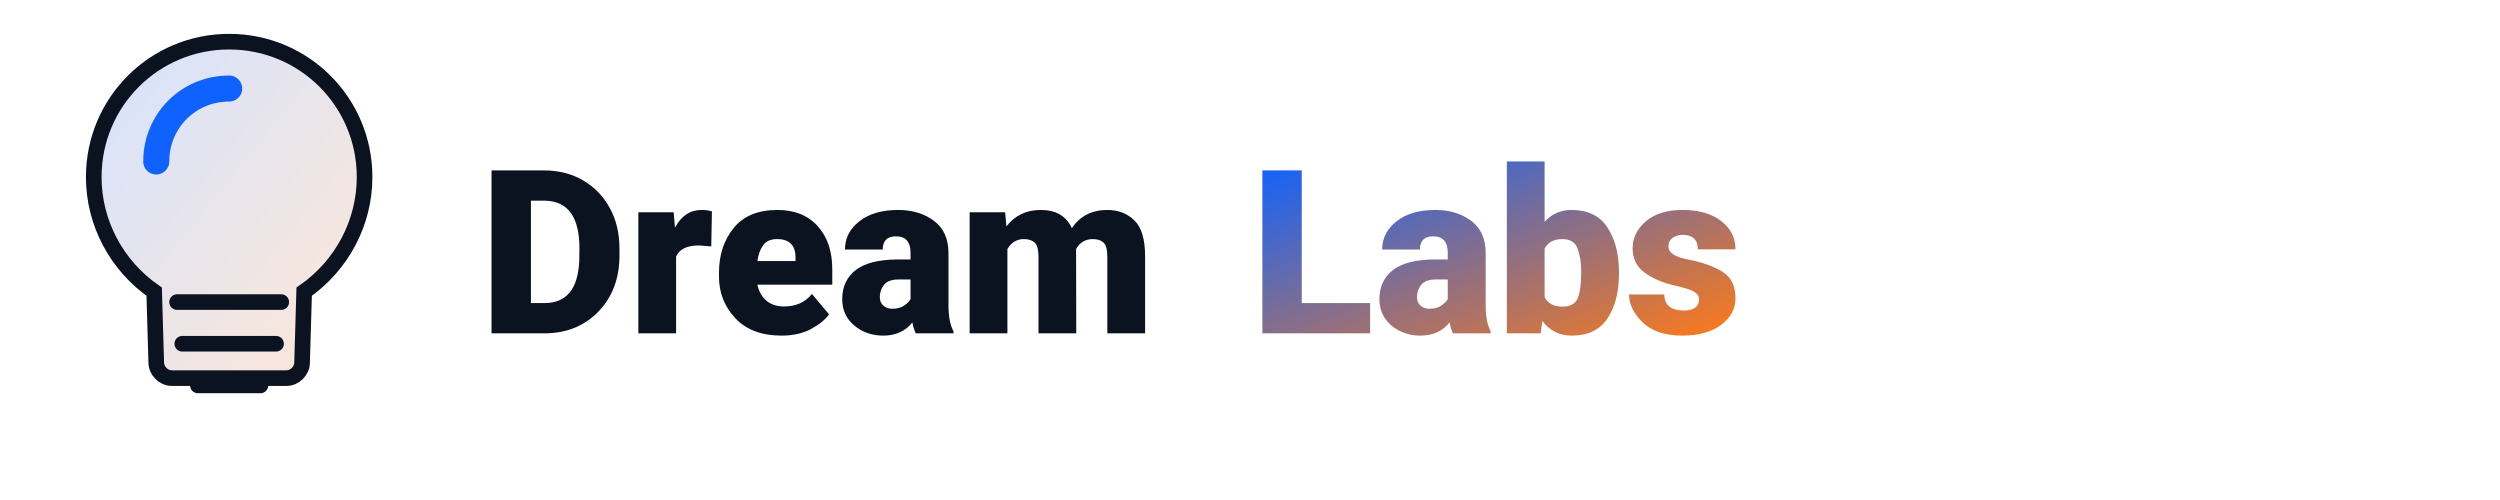
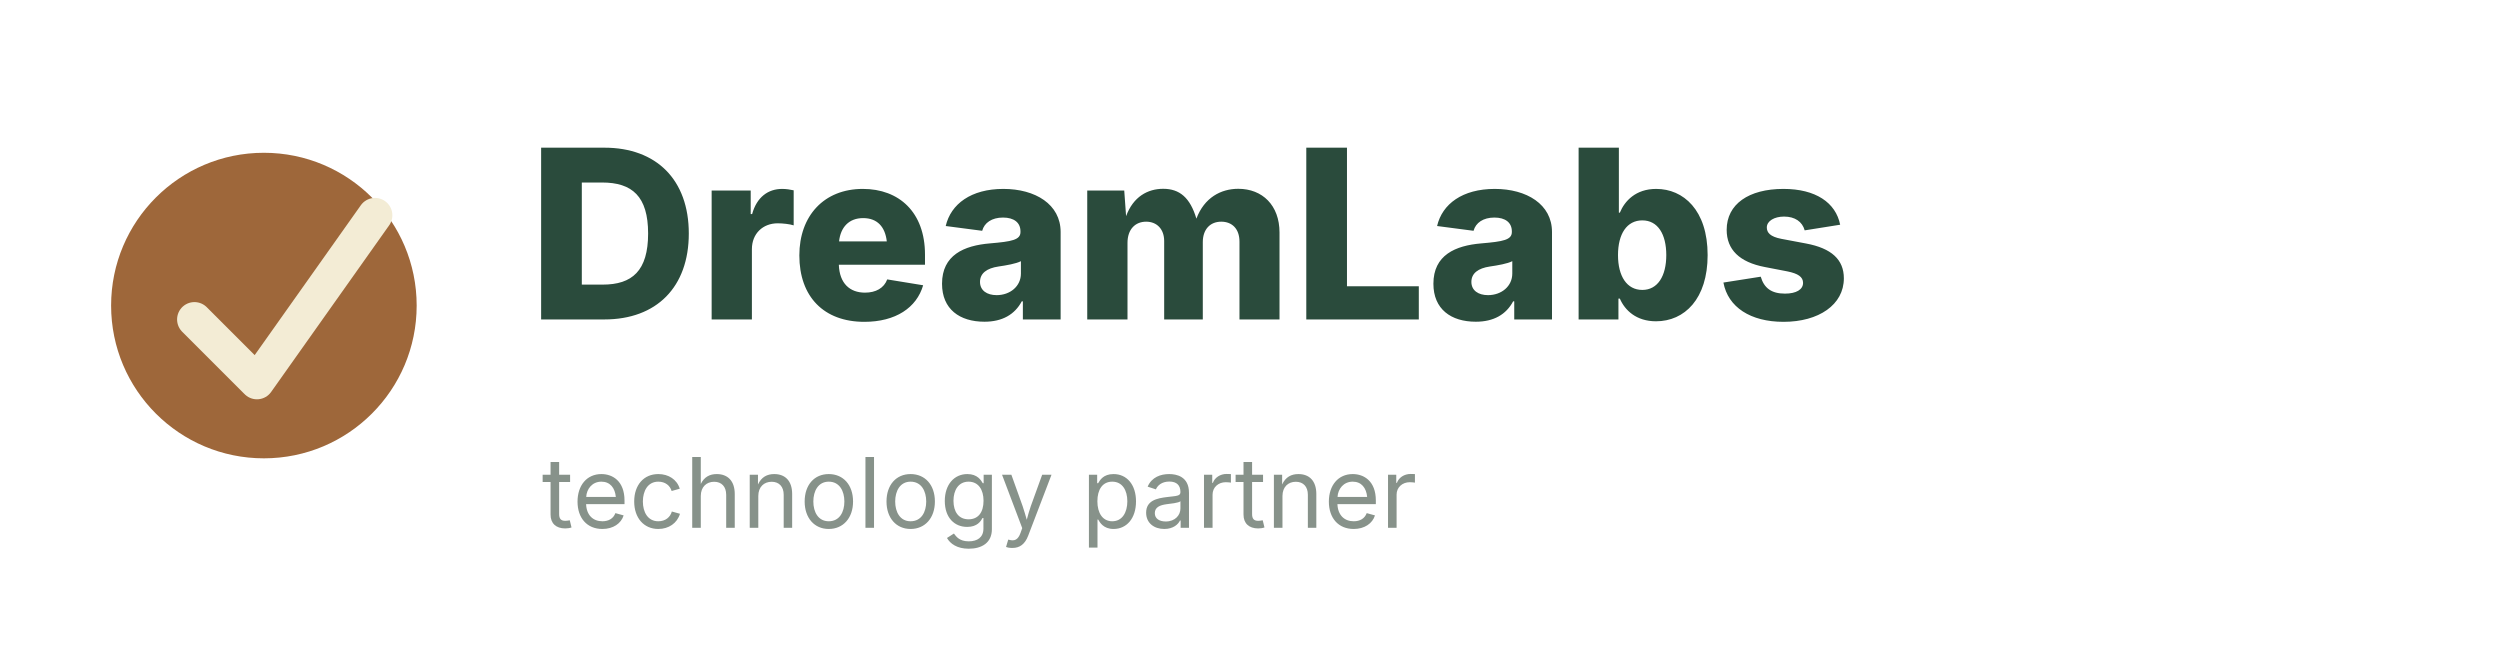
- <svg xmlns="http://www.w3.org/2000/svg" width="240" height="48" viewBox="0 0 240 48" role="img" aria-label="DreamLabs">
-   <defs>
-     <linearGradient id="g" x1="0" y1="0" x2="1" y2="1">
-       <stop offset="0" stop-color="#0F62FE" />
-       <stop offset="1" stop-color="#FF7A18" />
-     </linearGradient>
-   </defs>
-   <g transform="translate(2 2)">
-     <g>
-       <path d="M20 2c-7.2 0-13 5.8-13 13 0 4.4 2.2 8.5 5.8 11l.2 6.8c0 .8.7 1.5 1.5 1.5h11c.8 0 1.5-.7 1.5-1.5l.2-6.8C30.8 23.5 33 19.4 33 15 33 7.8 27.2 2 20 2z" fill="url(#g)" opacity=".18" />
-       <path d="M20 2c-7.2 0-13 5.8-13 13 0 4.4 2.2 8.5 5.8 11l.2 6.8c0 .8.7 1.5 1.5 1.5h11c.8 0 1.5-.7 1.5-1.5l.2-6.8C30.8 23.5 33 19.4 33 15 33 7.8 27.2 2 20 2z" fill="none" stroke="#0B1220" stroke-width="1.5" />
-       <path d="M15 27h10" stroke="#0B1220" stroke-width="1.5" stroke-linecap="round" />
-       <path d="M15.5 31h9" stroke="#0B1220" stroke-width="1.5" stroke-linecap="round" />
-       <path d="M17 35h6" stroke="#0B1220" stroke-width="1.5" stroke-linecap="round" />
-       <path d="M20 6.5c-3.9 0-7 3.1-7 7" fill="none" stroke="#0F62FE" stroke-width="2.5" stroke-linecap="round" />
-     </g>
-   </g>
-   <text x="46" y="32" font-family="ui-sans-serif, system-ui, -apple-system, Segoe UI, Roboto, Helvetica, Arial" font-size="22" font-weight="800" fill="#0B1220">Dream</text>
-   <text x="120" y="32" font-family="ui-sans-serif, system-ui, -apple-system, Segoe UI, Roboto, Helvetica, Arial" font-size="22" font-weight="800" fill="url(#g)">Labs</text>
+ <svg xmlns="http://www.w3.org/2000/svg" width="360" height="96" viewBox="0 0 360 96" role="img" aria-label="DreamLabs logo">
+   <circle cx="38" cy="44" r="22" fill="#9E673A" />
+   <path d="M28 46 l9 9 l17 -24" fill="none" stroke="#F3ECD5" stroke-width="5" stroke-linecap="round" stroke-linejoin="round" />
+   <text x="76" y="46" font-family="Inter, Arial, sans-serif" font-size="34" font-weight="800" fill="#2A4B3C">DreamLabs</text>
+   <text x="78" y="76" font-family="Inter, Arial, sans-serif" font-size="14" fill="#6D7A70" opacity="0.82">technology partner</text>
</svg>
